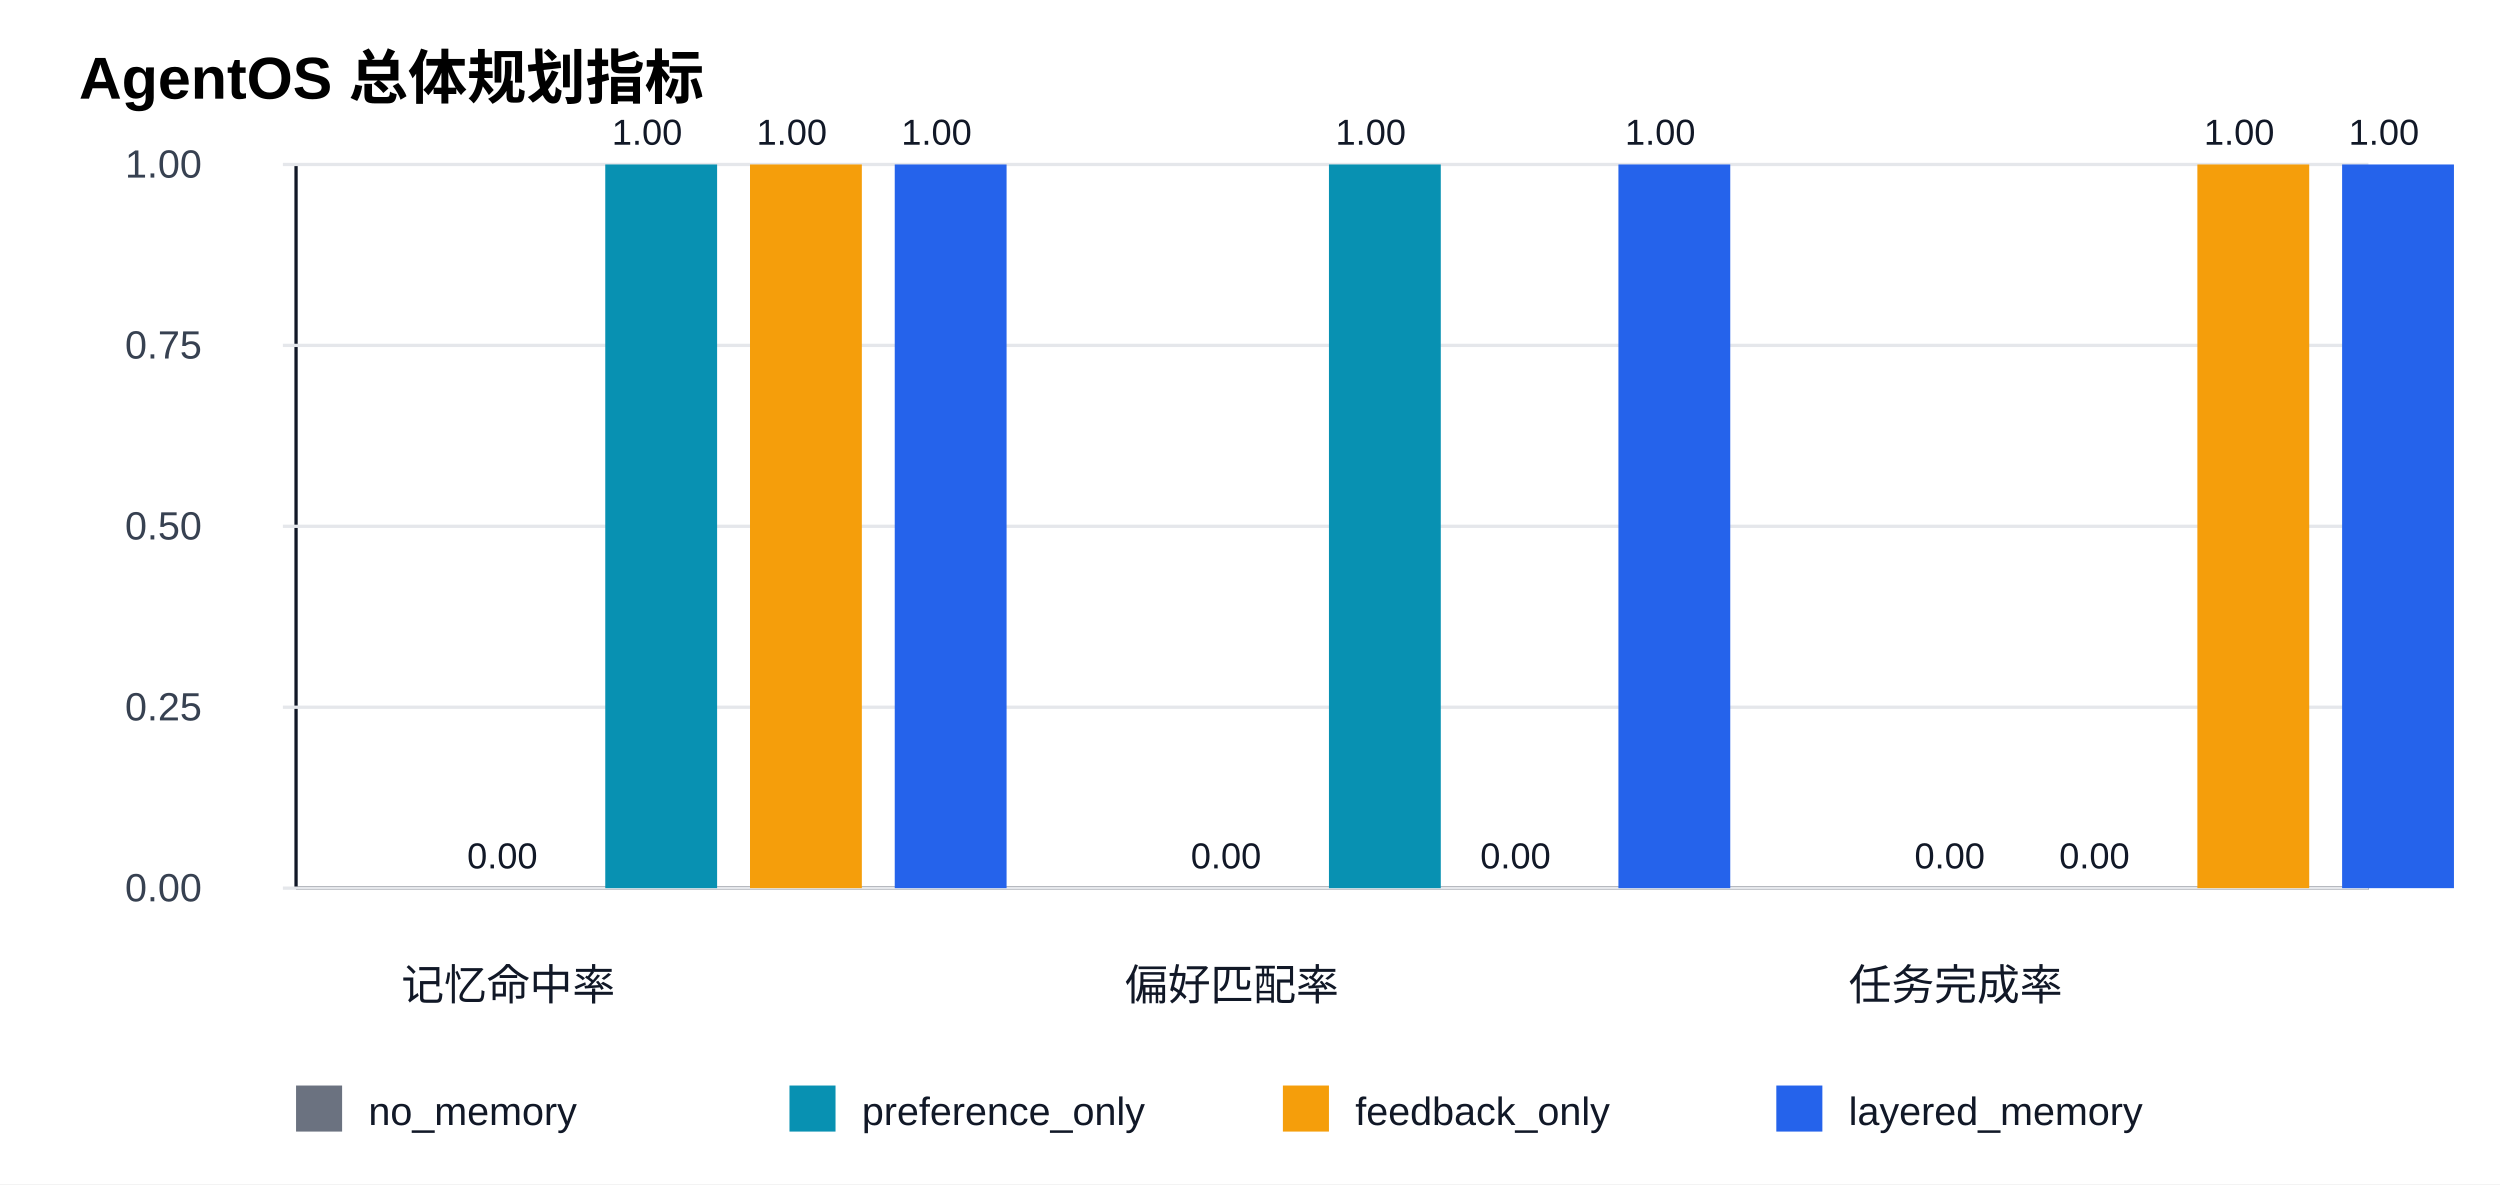
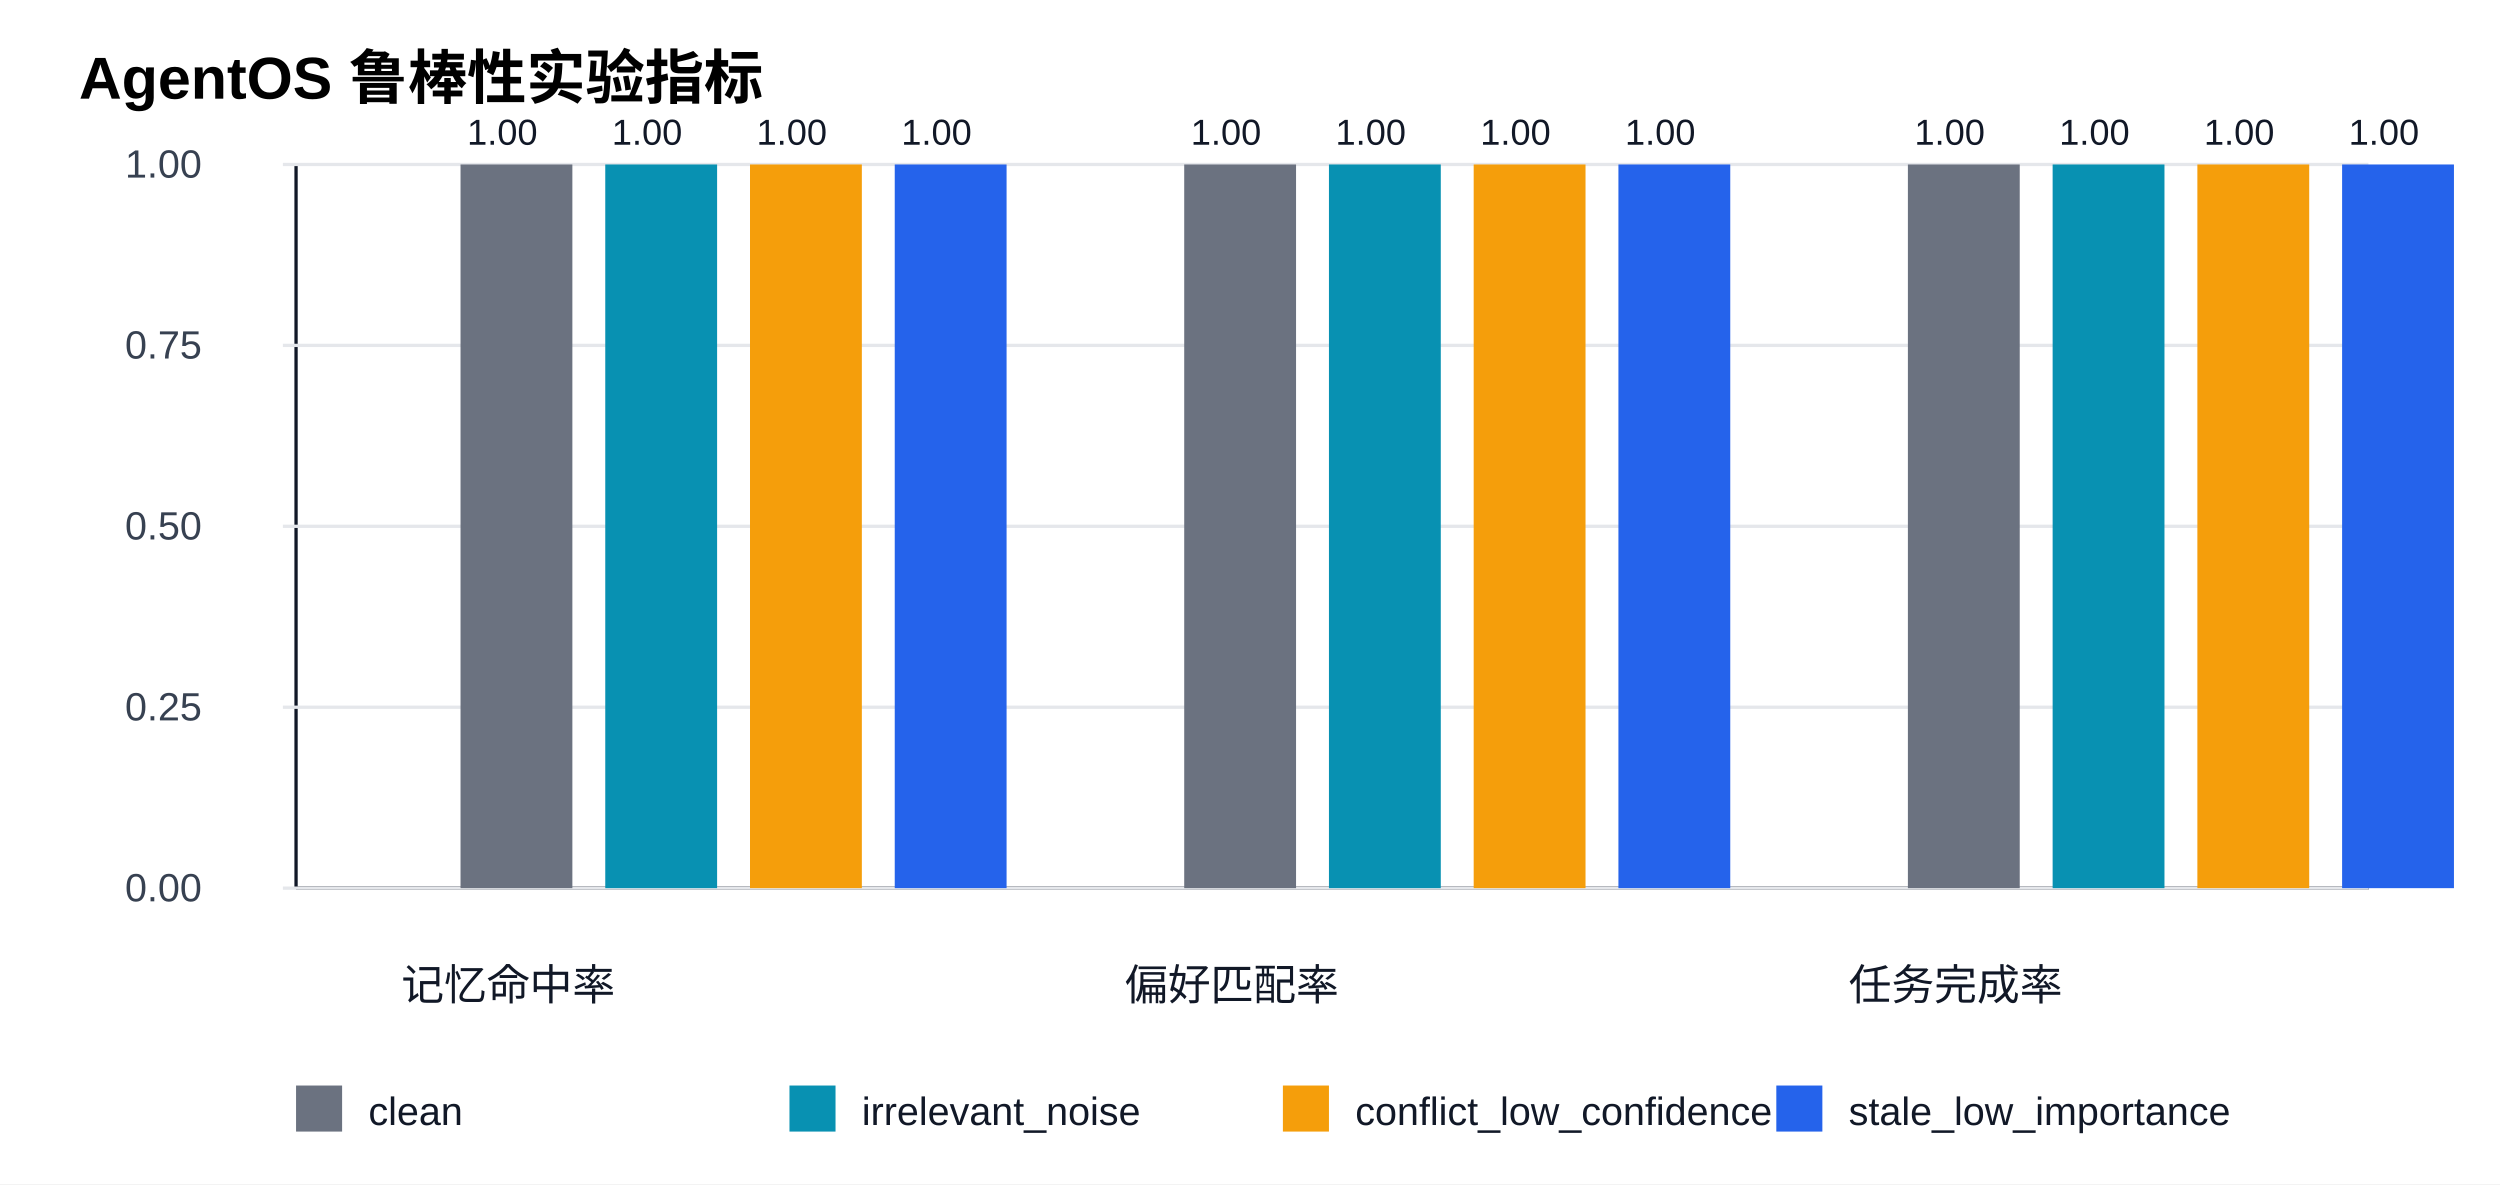
<svg xmlns="http://www.w3.org/2000/svg" width="760" height="360" viewBox="0 0 760 360">
  <rect width="100%" height="100%" fill="#ffffff" />
-   <text x="24" y="30" font-family="Arial, sans-serif" font-size="18" font-weight="700">AgentOS 总体规划指标</text>
+   <text x="24" y="30" font-family="Arial, sans-serif" font-size="18" font-weight="700">AgentOS 鲁棒性实验指标</text>
  <line x1="90" y1="270" x2="720" y2="270" stroke="#111827" stroke-width="1" />
  <line x1="90" y1="50" x2="90" y2="270" stroke="#111827" stroke-width="1" />
  <line x1="86" y1="270.0" x2="720" y2="270.0" stroke="#e5e7eb" stroke-width="1" />
  <text x="38" y="274.0" font-family="Arial, sans-serif" font-size="12" fill="#374151">0.00</text>
  <line x1="86" y1="215.0" x2="720" y2="215.0" stroke="#e5e7eb" stroke-width="1" />
  <text x="38" y="219.0" font-family="Arial, sans-serif" font-size="12" fill="#374151">0.25</text>
  <line x1="86" y1="160.0" x2="720" y2="160.0" stroke="#e5e7eb" stroke-width="1" />
  <text x="38" y="164.0" font-family="Arial, sans-serif" font-size="12" fill="#374151">0.50</text>
  <line x1="86" y1="105.0" x2="720" y2="105.0" stroke="#e5e7eb" stroke-width="1" />
  <text x="38" y="109.0" font-family="Arial, sans-serif" font-size="12" fill="#374151">0.75</text>
  <line x1="86" y1="50.0" x2="720" y2="50.0" stroke="#e5e7eb" stroke-width="1" />
  <text x="38" y="54.0" font-family="Arial, sans-serif" font-size="12" fill="#374151">1.00</text>
  <text x="122" y="304" font-family="Arial, sans-serif" font-size="13" fill="#111827">记忆命中率</text>
-   <rect x="140" y="270.0" width="34" height="0.0" fill="#6b7280" />
-   <text x="142" y="264.0" font-family="Arial, sans-serif" font-size="11" fill="#111827">0.00</text>
+   <rect x="140" y="50.0" width="34" height="220.0" fill="#6b7280" />
+   <text x="142" y="44.0" font-family="Arial, sans-serif" font-size="11" fill="#111827">1.00</text>
  <rect x="184" y="50.0" width="34" height="220.0" fill="#0891b2" />
  <text x="186" y="44.0" font-family="Arial, sans-serif" font-size="11" fill="#111827">1.00</text>
  <rect x="228" y="50.0" width="34" height="220.0" fill="#f59e0b" />
  <text x="230" y="44.0" font-family="Arial, sans-serif" font-size="11" fill="#111827">1.00</text>
  <rect x="272" y="50.0" width="34" height="220.0" fill="#2563eb" />
  <text x="274" y="44.0" font-family="Arial, sans-serif" font-size="11" fill="#111827">1.00</text>
  <text x="342" y="304" font-family="Arial, sans-serif" font-size="13" fill="#111827">偏好匹配率</text>
-   <rect x="360" y="270.0" width="34" height="0.0" fill="#6b7280" />
-   <text x="362" y="264.0" font-family="Arial, sans-serif" font-size="11" fill="#111827">0.00</text>
+   <rect x="360" y="50.0" width="34" height="220.0" fill="#6b7280" />
+   <text x="362" y="44.0" font-family="Arial, sans-serif" font-size="11" fill="#111827">1.00</text>
  <rect x="404" y="50.0" width="34" height="220.0" fill="#0891b2" />
  <text x="406" y="44.0" font-family="Arial, sans-serif" font-size="11" fill="#111827">1.00</text>
-   <rect x="448" y="270.0" width="34" height="0.0" fill="#f59e0b" />
-   <text x="450" y="264.0" font-family="Arial, sans-serif" font-size="11" fill="#111827">0.00</text>
+   <rect x="448" y="50.0" width="34" height="220.0" fill="#f59e0b" />
+   <text x="450" y="44.0" font-family="Arial, sans-serif" font-size="11" fill="#111827">1.00</text>
  <rect x="492" y="50.0" width="34" height="220.0" fill="#2563eb" />
  <text x="494" y="44.0" font-family="Arial, sans-serif" font-size="11" fill="#111827">1.00</text>
  <text x="562" y="304" font-family="Arial, sans-serif" font-size="13" fill="#111827">任务完成率</text>
-   <rect x="580" y="270.0" width="34" height="0.0" fill="#6b7280" />
-   <text x="582" y="264.0" font-family="Arial, sans-serif" font-size="11" fill="#111827">0.00</text>
-   <rect x="624" y="270.0" width="34" height="0.0" fill="#0891b2" />
-   <text x="626" y="264.0" font-family="Arial, sans-serif" font-size="11" fill="#111827">0.00</text>
+   <rect x="580" y="50.0" width="34" height="220.0" fill="#6b7280" />
+   <text x="582" y="44.0" font-family="Arial, sans-serif" font-size="11" fill="#111827">1.00</text>
+   <rect x="624" y="50.0" width="34" height="220.0" fill="#0891b2" />
+   <text x="626" y="44.0" font-family="Arial, sans-serif" font-size="11" fill="#111827">1.00</text>
  <rect x="668" y="50.0" width="34" height="220.0" fill="#f59e0b" />
  <text x="670" y="44.0" font-family="Arial, sans-serif" font-size="11" fill="#111827">1.00</text>
  <rect x="712" y="50.0" width="34" height="220.0" fill="#2563eb" />
  <text x="714" y="44.0" font-family="Arial, sans-serif" font-size="11" fill="#111827">1.00</text>
  <rect x="90" y="330" width="14" height="14" fill="#6b7280" />
-   <text x="112" y="342" font-family="Arial, sans-serif" font-size="12" fill="#111827">no_memory</text>
+   <text x="112" y="342" font-family="Arial, sans-serif" font-size="12" fill="#111827">clean</text>
  <rect x="240" y="330" width="14" height="14" fill="#0891b2" />
-   <text x="262" y="342" font-family="Arial, sans-serif" font-size="12" fill="#111827">preference_only</text>
+   <text x="262" y="342" font-family="Arial, sans-serif" font-size="12" fill="#111827">irrelevant_noise</text>
  <rect x="390" y="330" width="14" height="14" fill="#f59e0b" />
-   <text x="412" y="342" font-family="Arial, sans-serif" font-size="12" fill="#111827">feedback_only</text>
+   <text x="412" y="342" font-family="Arial, sans-serif" font-size="12" fill="#111827">conflict_low_confidence</text>
  <rect x="540" y="330" width="14" height="14" fill="#2563eb" />
-   <text x="562" y="342" font-family="Arial, sans-serif" font-size="12" fill="#111827">layered_memory</text>
+   <text x="562" y="342" font-family="Arial, sans-serif" font-size="12" fill="#111827">stale_low_importance</text>
</svg>
